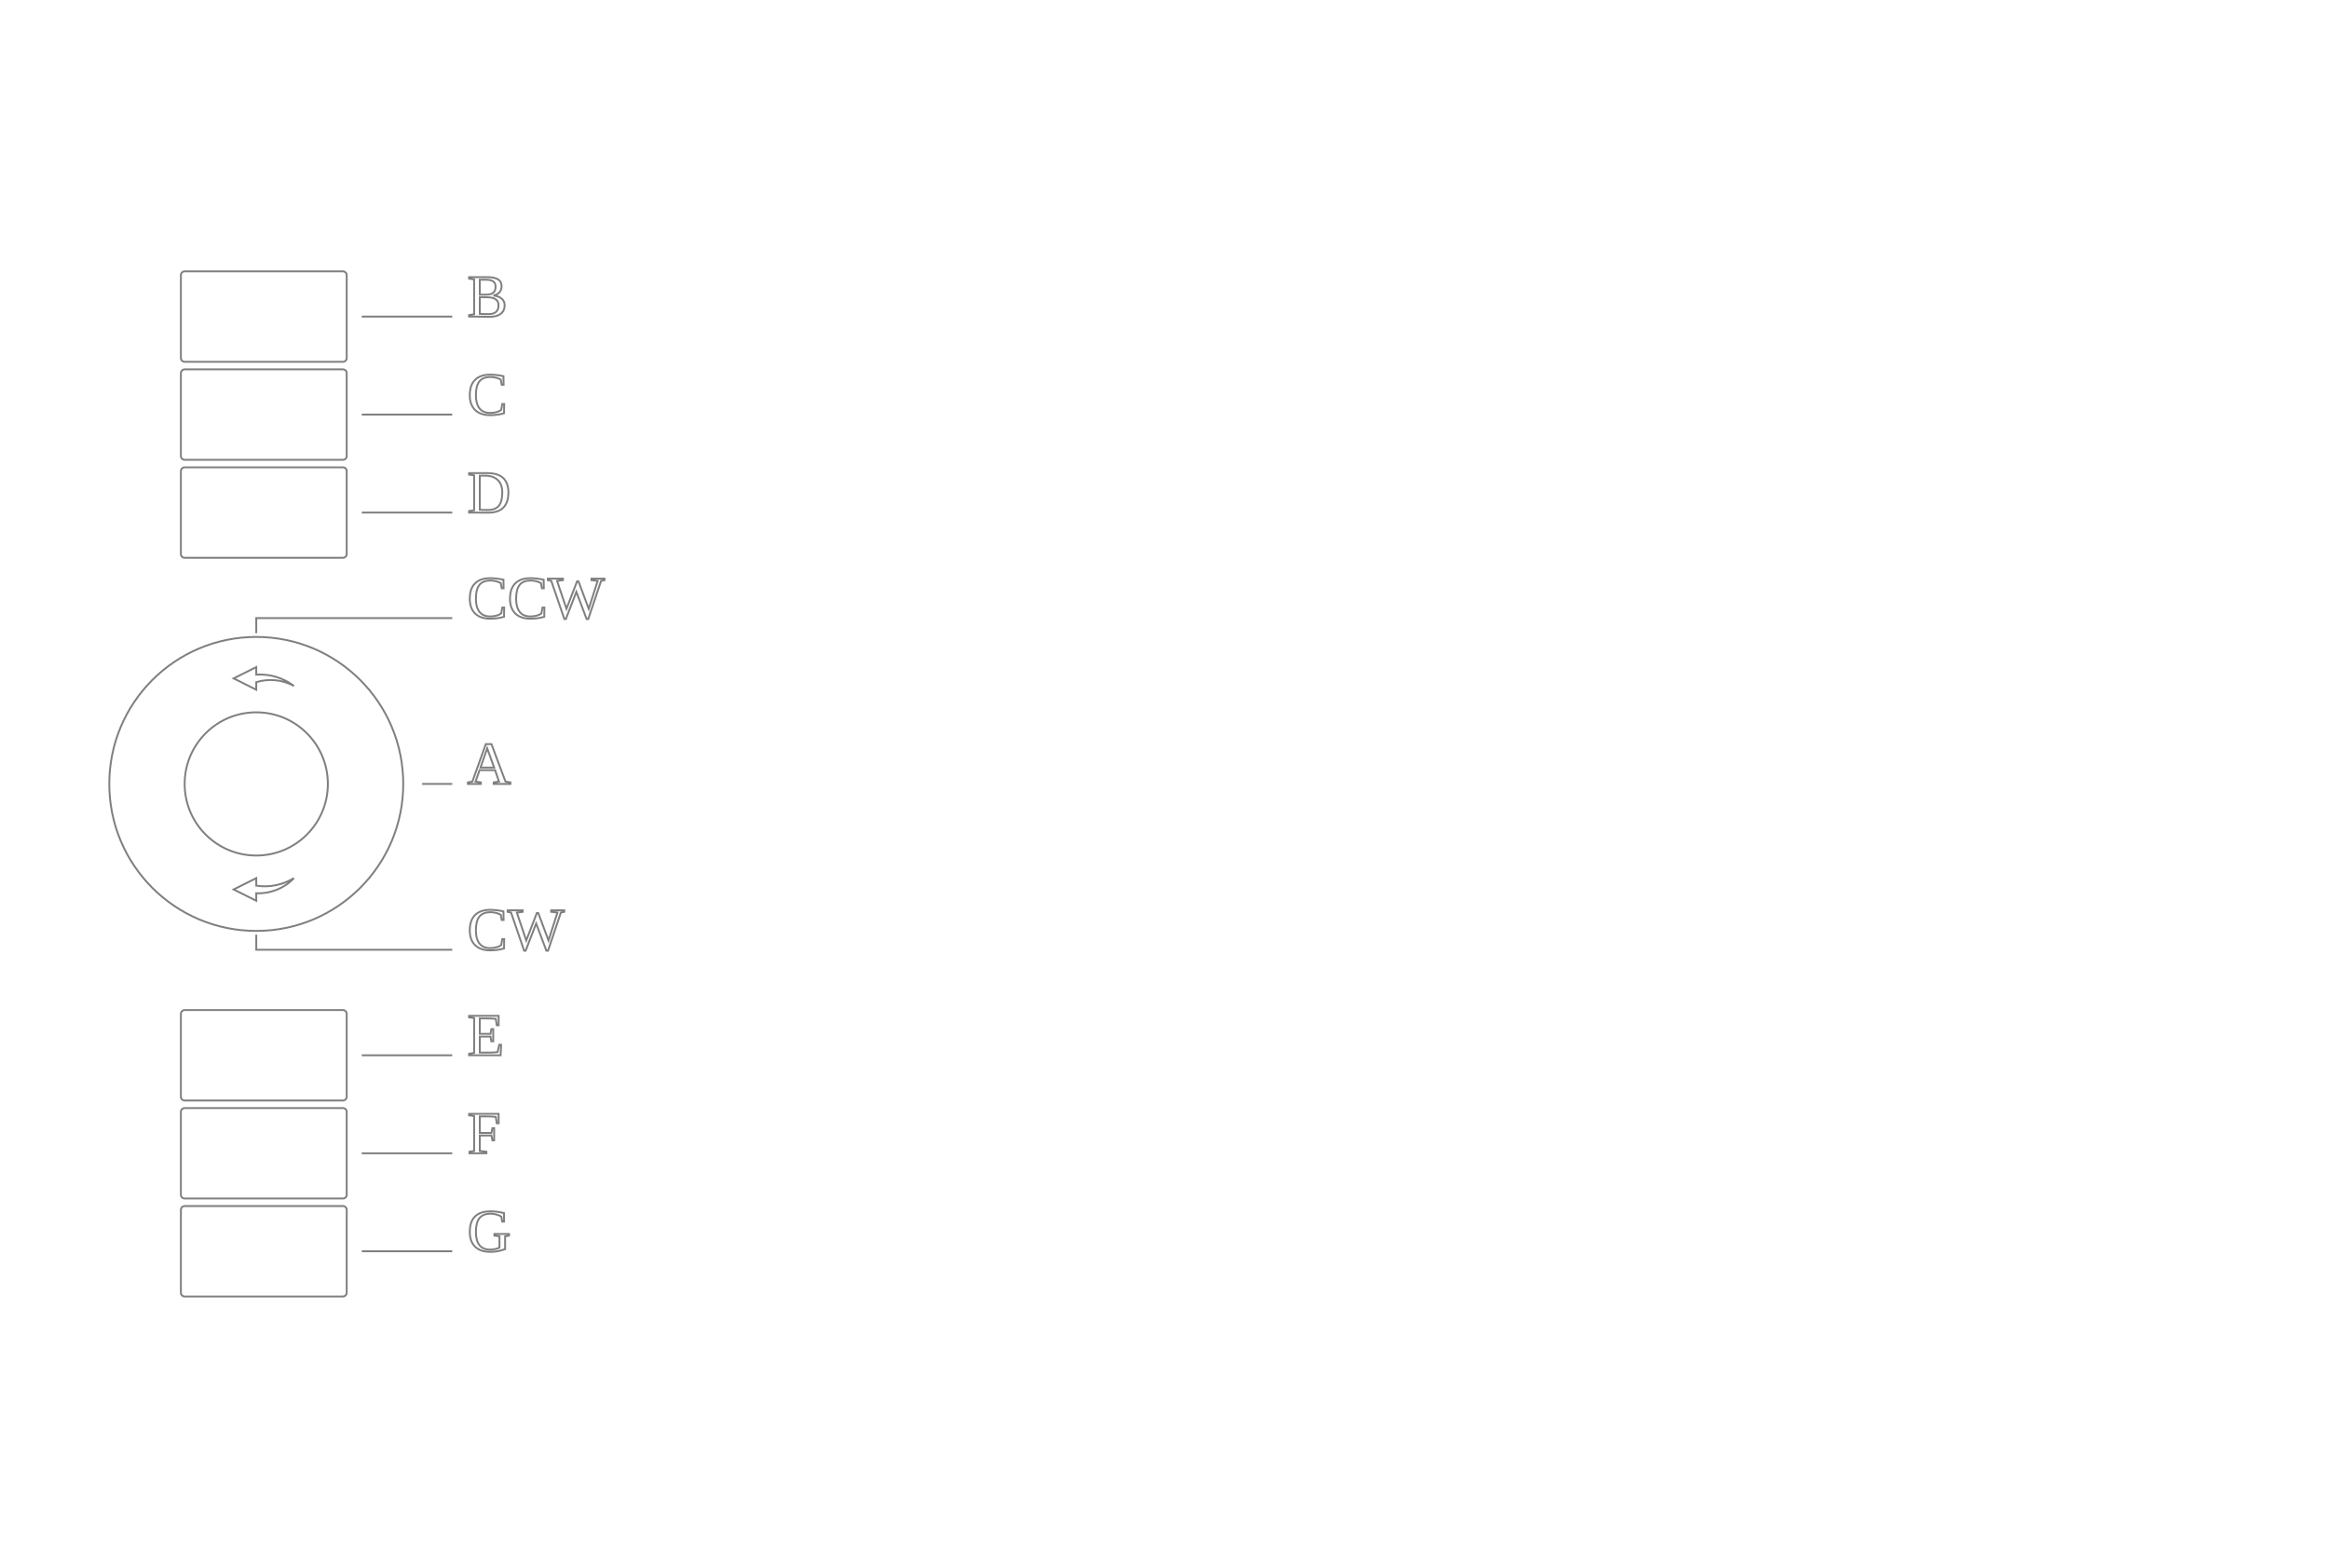
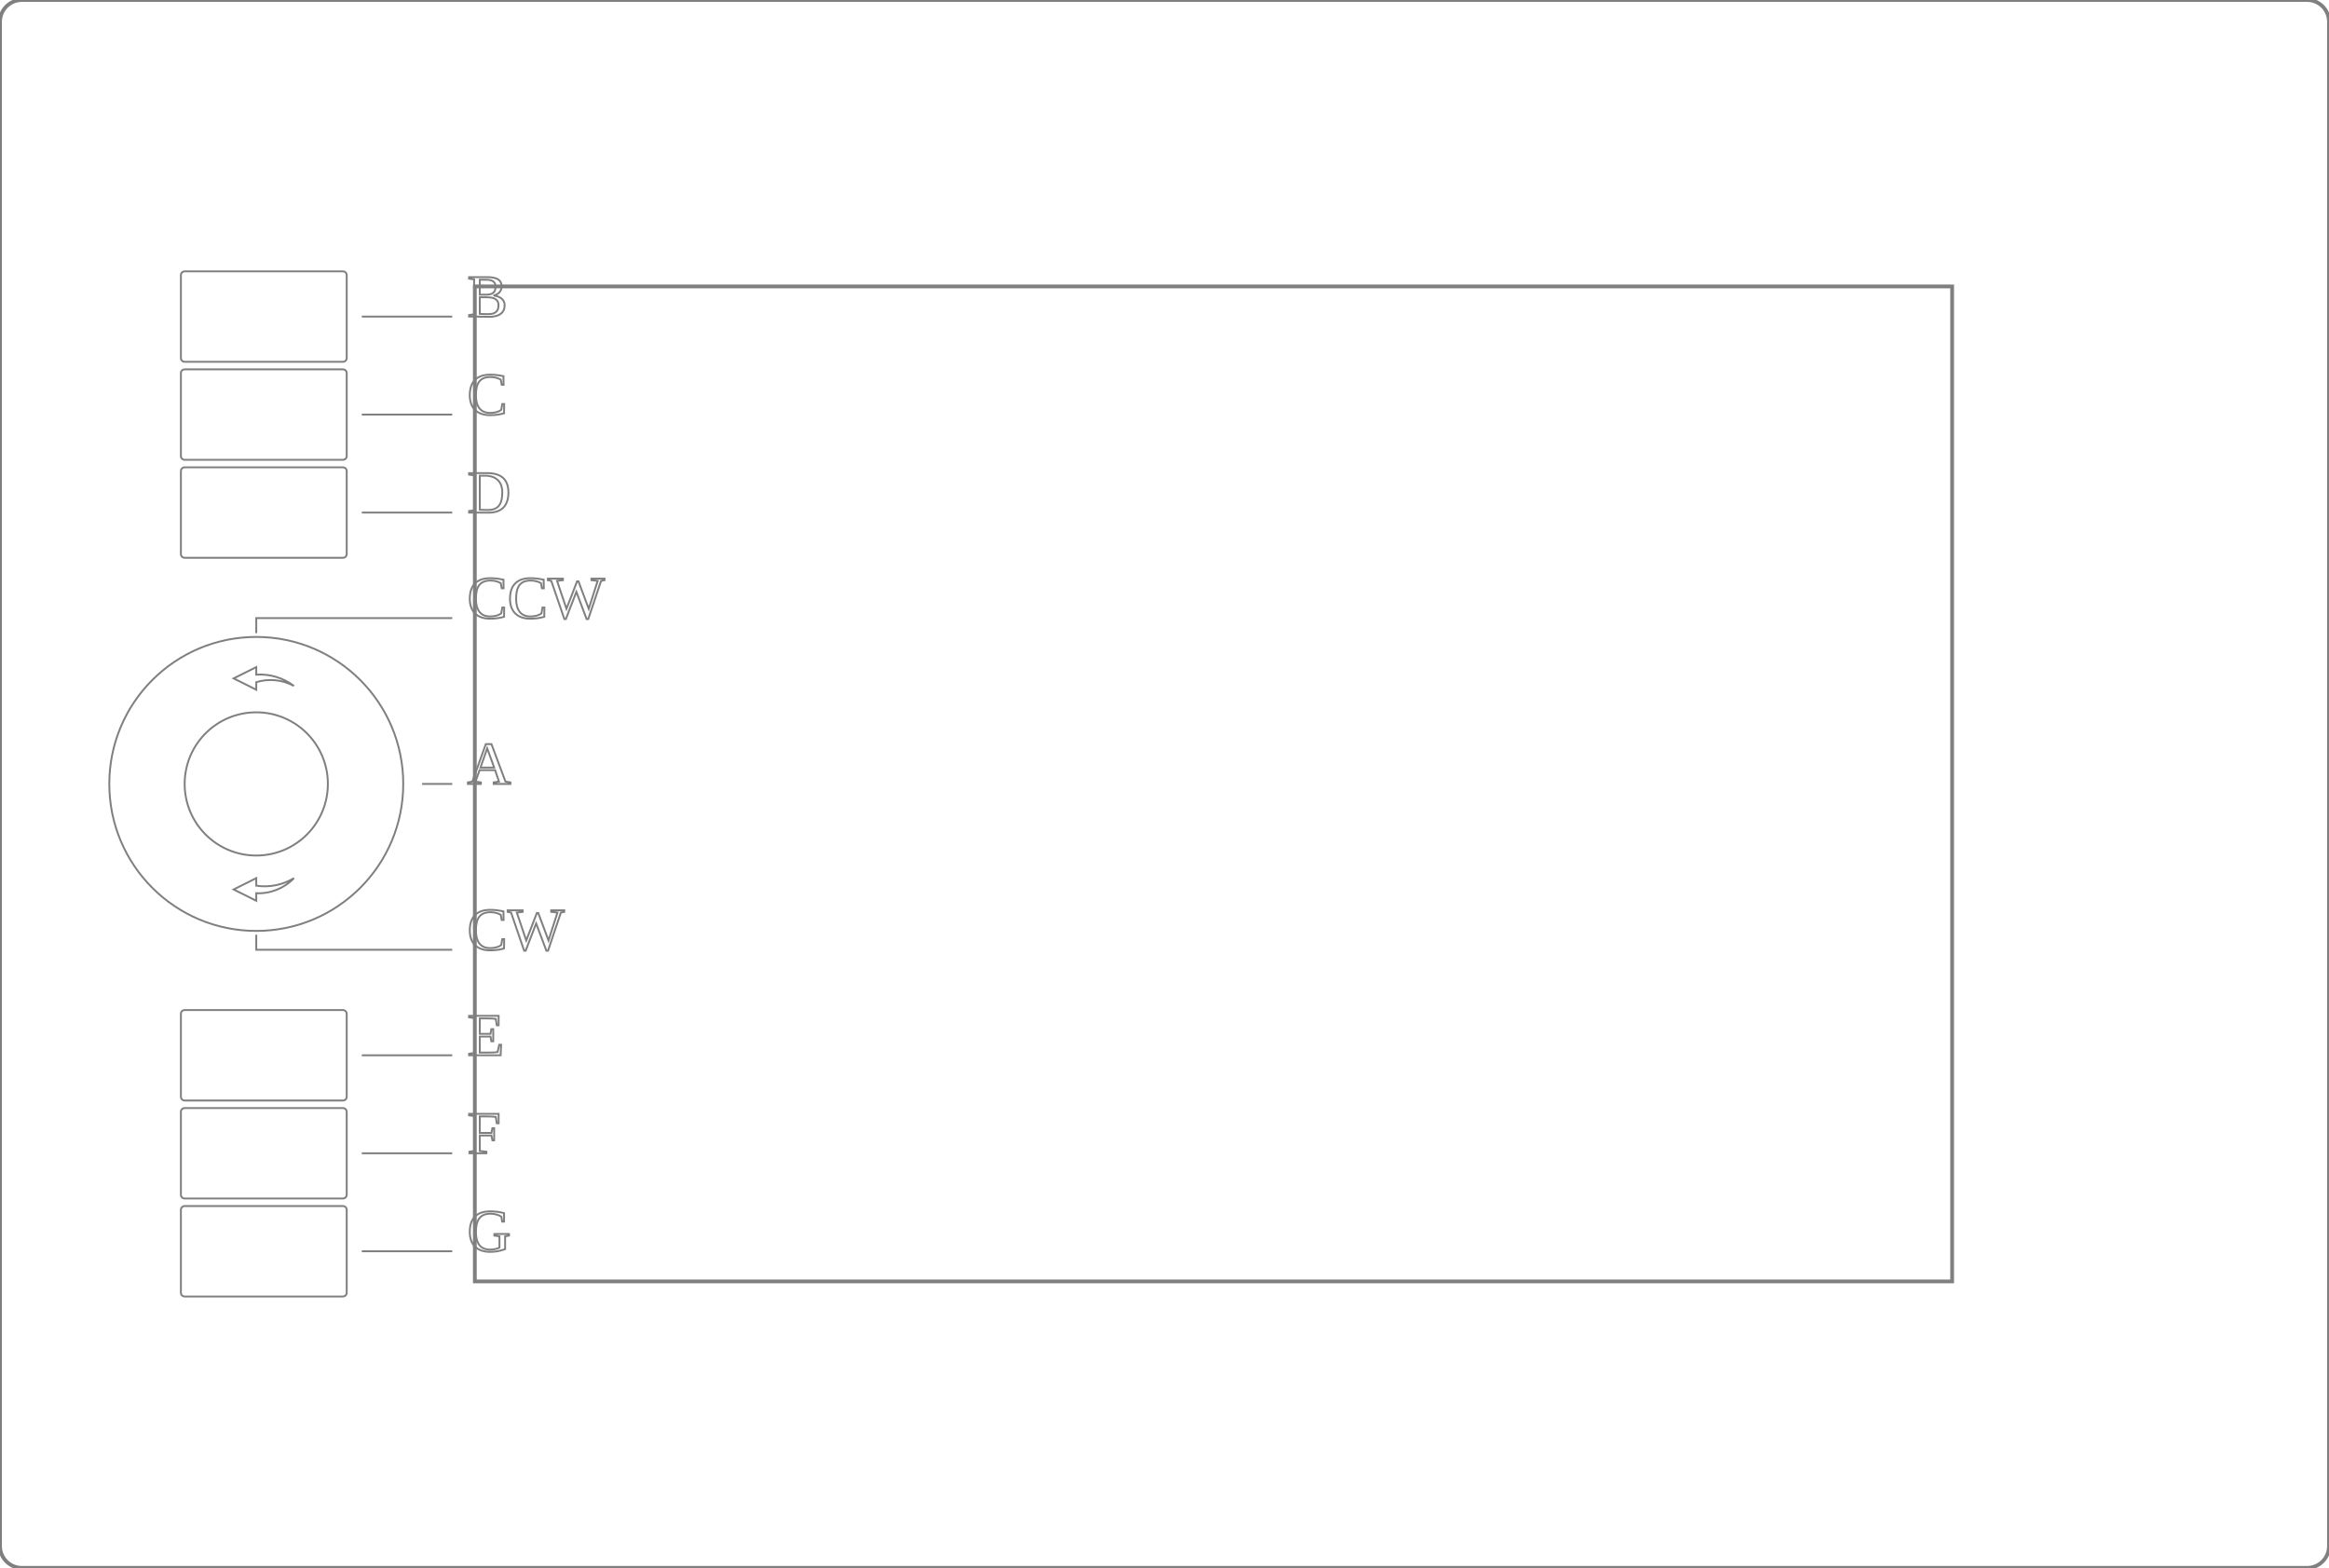
<svg xmlns="http://www.w3.org/2000/svg" version="1.1" style="color:#000000;stroke:#7f7f7f;fill:none;stroke-width:.25;font-size:8" id="intuos4-s" width="309" height="208">
  <g>
    <rect id="ButtonB" class="B Button" rx=".5" ry=".5" x="24" y="36" width="22" height="12" />
    <path id="LeaderB" class="B Leader" d="M 48 42 L 60 42" />
    <text id="LabelB" class="B Label" x="62" y="42" style="text-anchor:start;">
      B
    </text>
  </g>
  <g>
    <rect id="ButtonC" class="C Button" rx=".5" ry=".5" x="24" y="49" width="22" height="12" />
    <path id="LeaderC" class="C Leader" d="M 48 55 L 60 55" />
    <text id="LabelC" class="C Label" x="62" y="55" style="text-anchor:start;">C</text>
  </g>
  <g>
    <rect id="ButtonD" class="D Button" rx=".5" ry=".5" x="24" y="62" width="22" height="12" />
    <path id="LeaderD" class="D Leader" d="M 48 68 L 60 68" />
    <text id="LabelD" class="D Label" x="62" y="68" style="text-anchor:start;">D</text>
  </g>
  <g>
    <rect id="ButtonE" class="E Button" rx=".5" ry=".5" x="24" y="134" width="22" height="12" />
    <path id="LeaderE" class="E Leader" d="M 48 140 L 60 140" />
    <text id="LabelE" class="E Label" x="62" y="140" style="text-anchor:start;">E</text>
  </g>
  <g>
    <rect id="ButtonF" class="F Button" rx=".5" ry=".5" x="24" y="147" width="22" height="12" />
    <path id="LeaderF" class="F Leader" d="M 48 153 L 60 153" />
    <text id="LabelF" class="F Label" x="62" y="153" style="text-anchor:start;">F</text>
  </g>
  <g>
    <rect id="ButtonG" class="G Button" rx=".5" ry=".5" x="24" y="160" width="22" height="12" />
    <path id="LeaderG" class="G Leader" d="M 48 166 L 60 166" />
    <text id="LabelG" class="G Label" x="62" y="166" style="text-anchor:start;">G</text>
  </g>
  <g>
    <circle id="Ring" class="Ring TouchRing" cx="34" cy="104" r="19.5" />
    <path id="LeaderRingCCW" class="RingCCW Ring Leader" d="M 34 84 L 34 82 L 60 82" />
    <text id="LabelRingCCW" class="RingCCW Ring Label" x="62" y="82" style="text-anchor:start;">CCW</text>
    <path id="RingCCW" class="RingCCW Button" d="M 31 90 l 3 -1.5 l 0 1 a 7.5 7.5 0 0 1 5 1.5 a 6.5 6.5 0 0 0 -5 -0.5 l 0 1 z" />
    <path id="LeaderRingCW" class="RingCW Ring Leader" d="M 34 124 L 34 126 L 60 126" />
    <text id="LabelRingCW" class="RingCW Ring Label" x="62" y="126" style="text-anchor:start;">CW</text>
    <path id="RingCW" class="RingCW Button" d="M 31 118 l 3 -1.5 l 0 1 a 7.5 7.5 0 0 0 5 -1 a 6.5 6.5 0 0 1 -5 2 l 0 1 z" />
  </g>
  <g>
    <circle id="ButtonA" class="A ModeSwitch Button" cx="34" cy="104" r="9.5" />
    <path id="LeaderA" class="A ModeSwitch Leader" d="M 56 104 L 60 104" />
    <text id="LabelA" class="A ModeSwitch Label" x="62" y="104" style="text-anchor:start;">A</text>
  </g>
+   <rect style="fill:none;stroke-width:0.5;stroke-linecap:round;stroke-dasharray:none" class="Outline" id="Outline" width="309" height="208" x="0" y="0" ry="2.901" />
+   <rect style="fill:none;stroke-width:0.5;stroke-linecap:round;stroke-dasharray:none" class="DrawingArea" id="DrawingArea" width="196" height="132" x="63" y="38" />
</svg>
